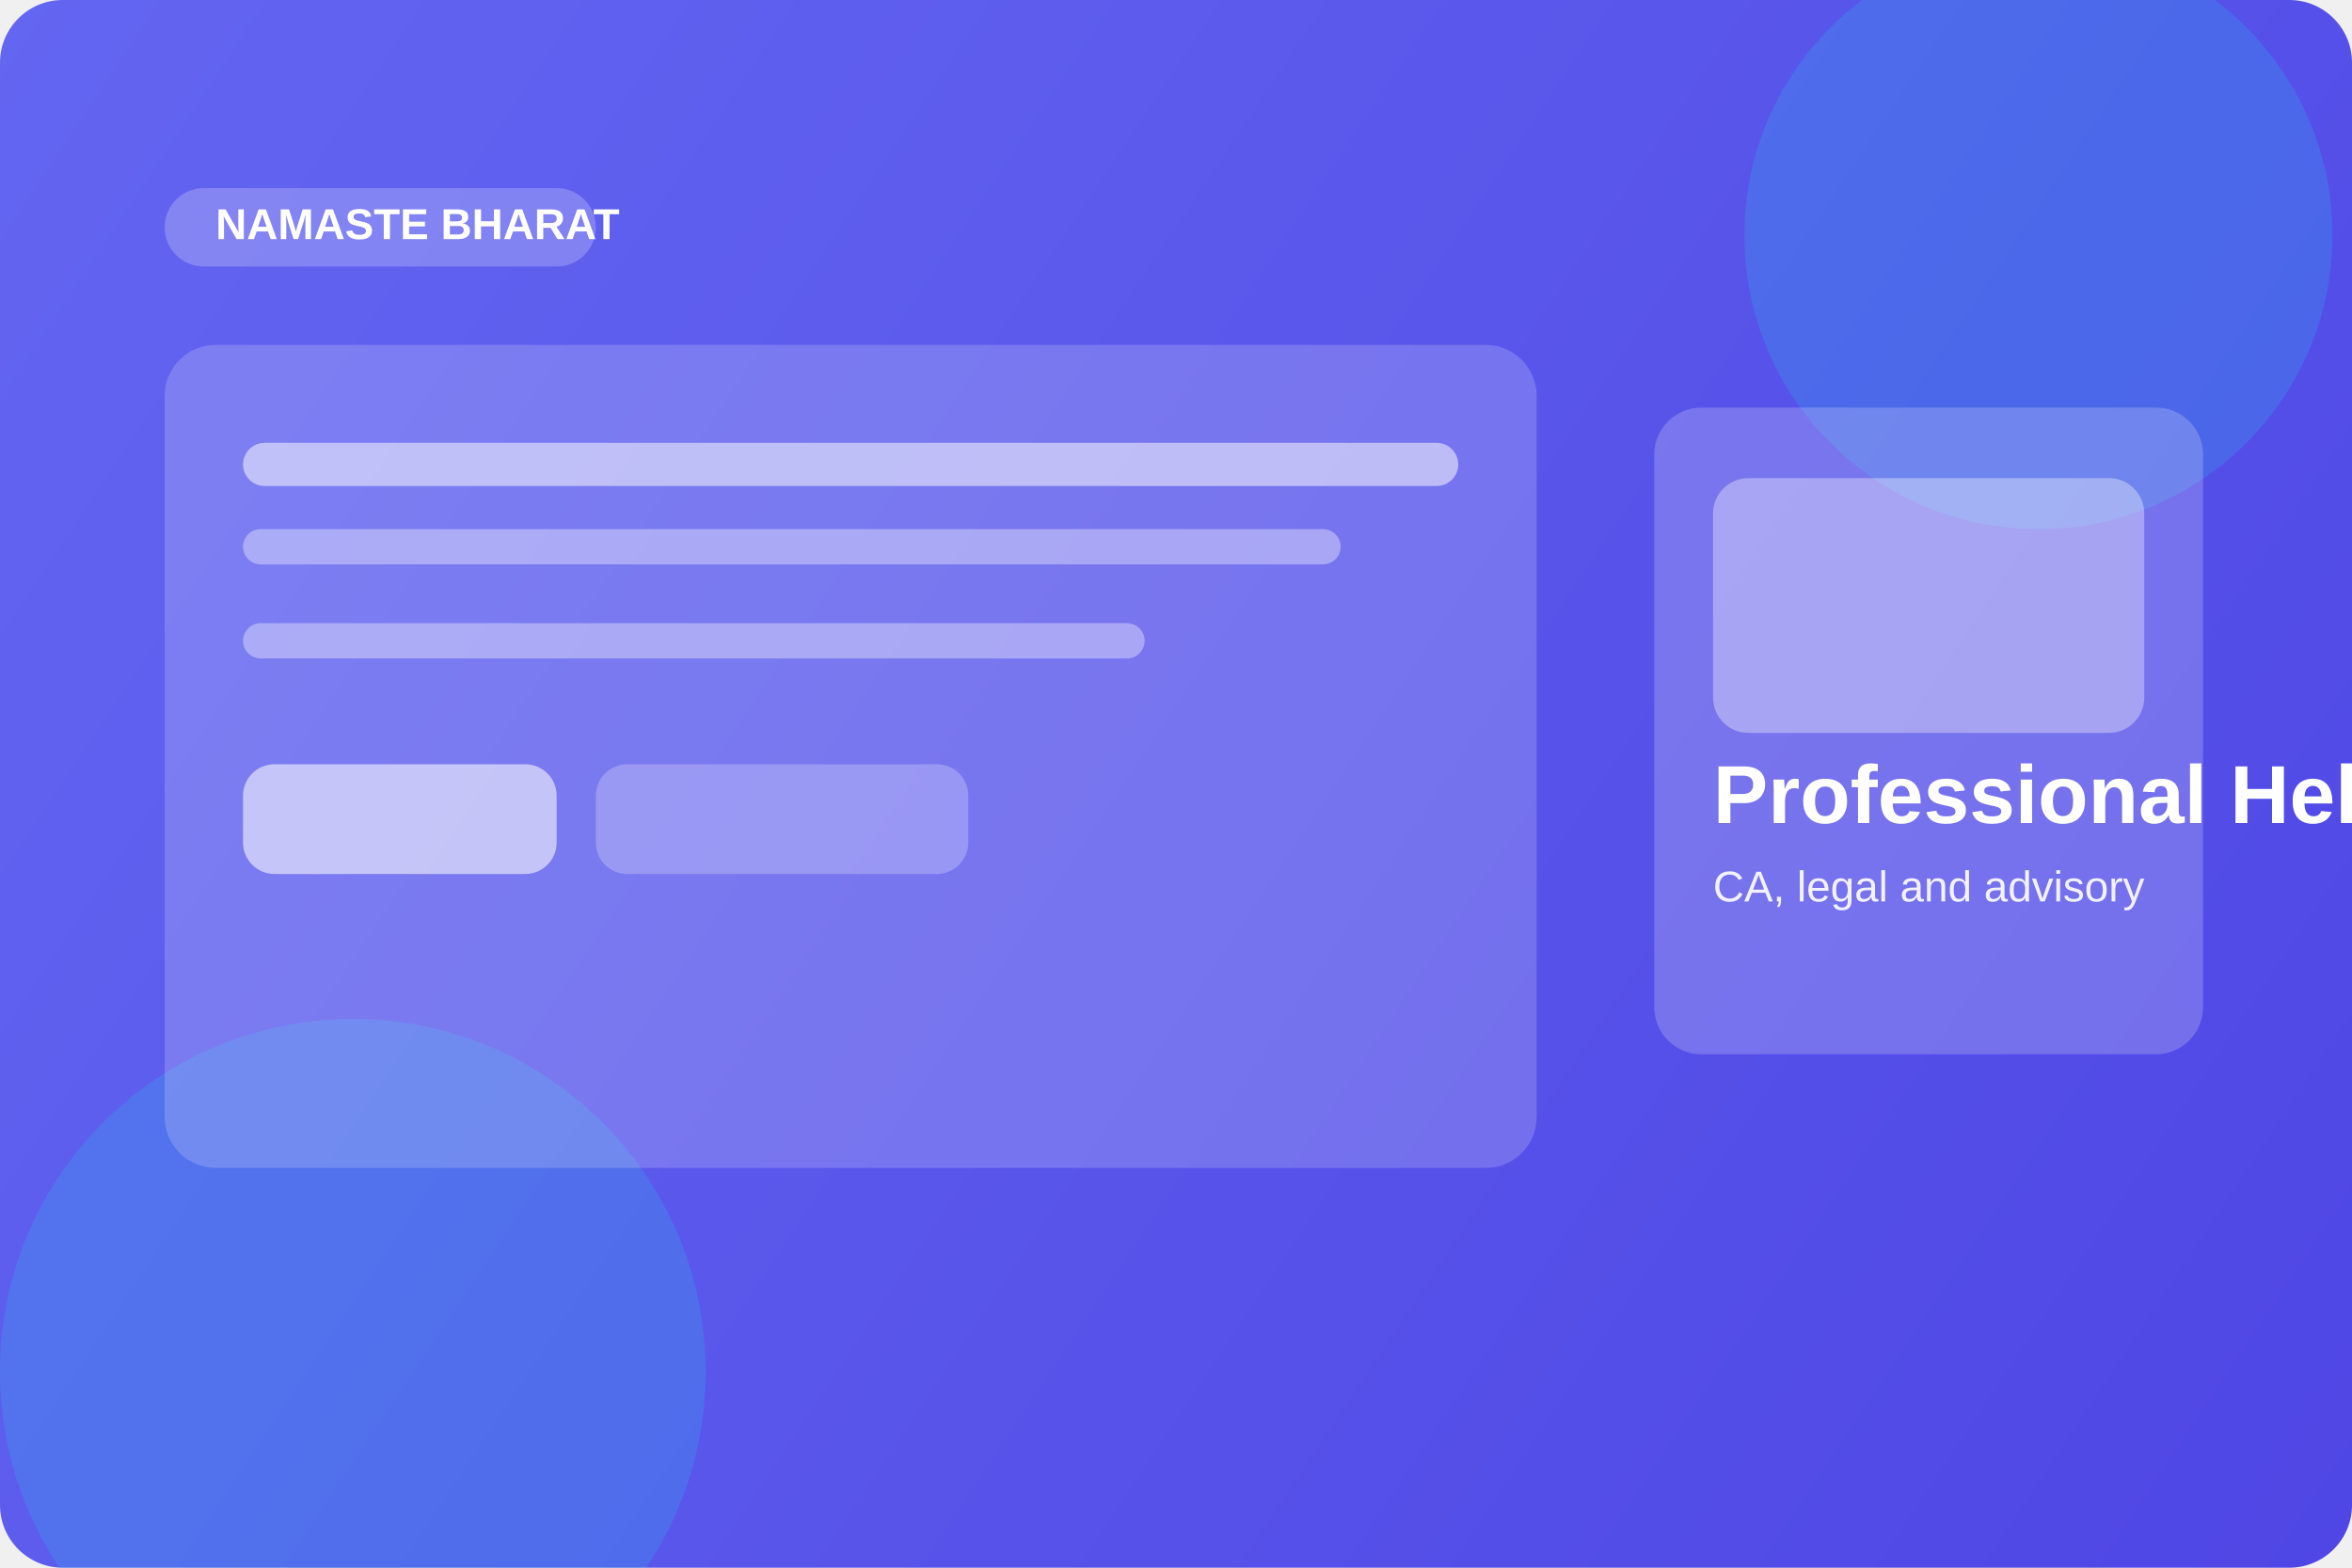
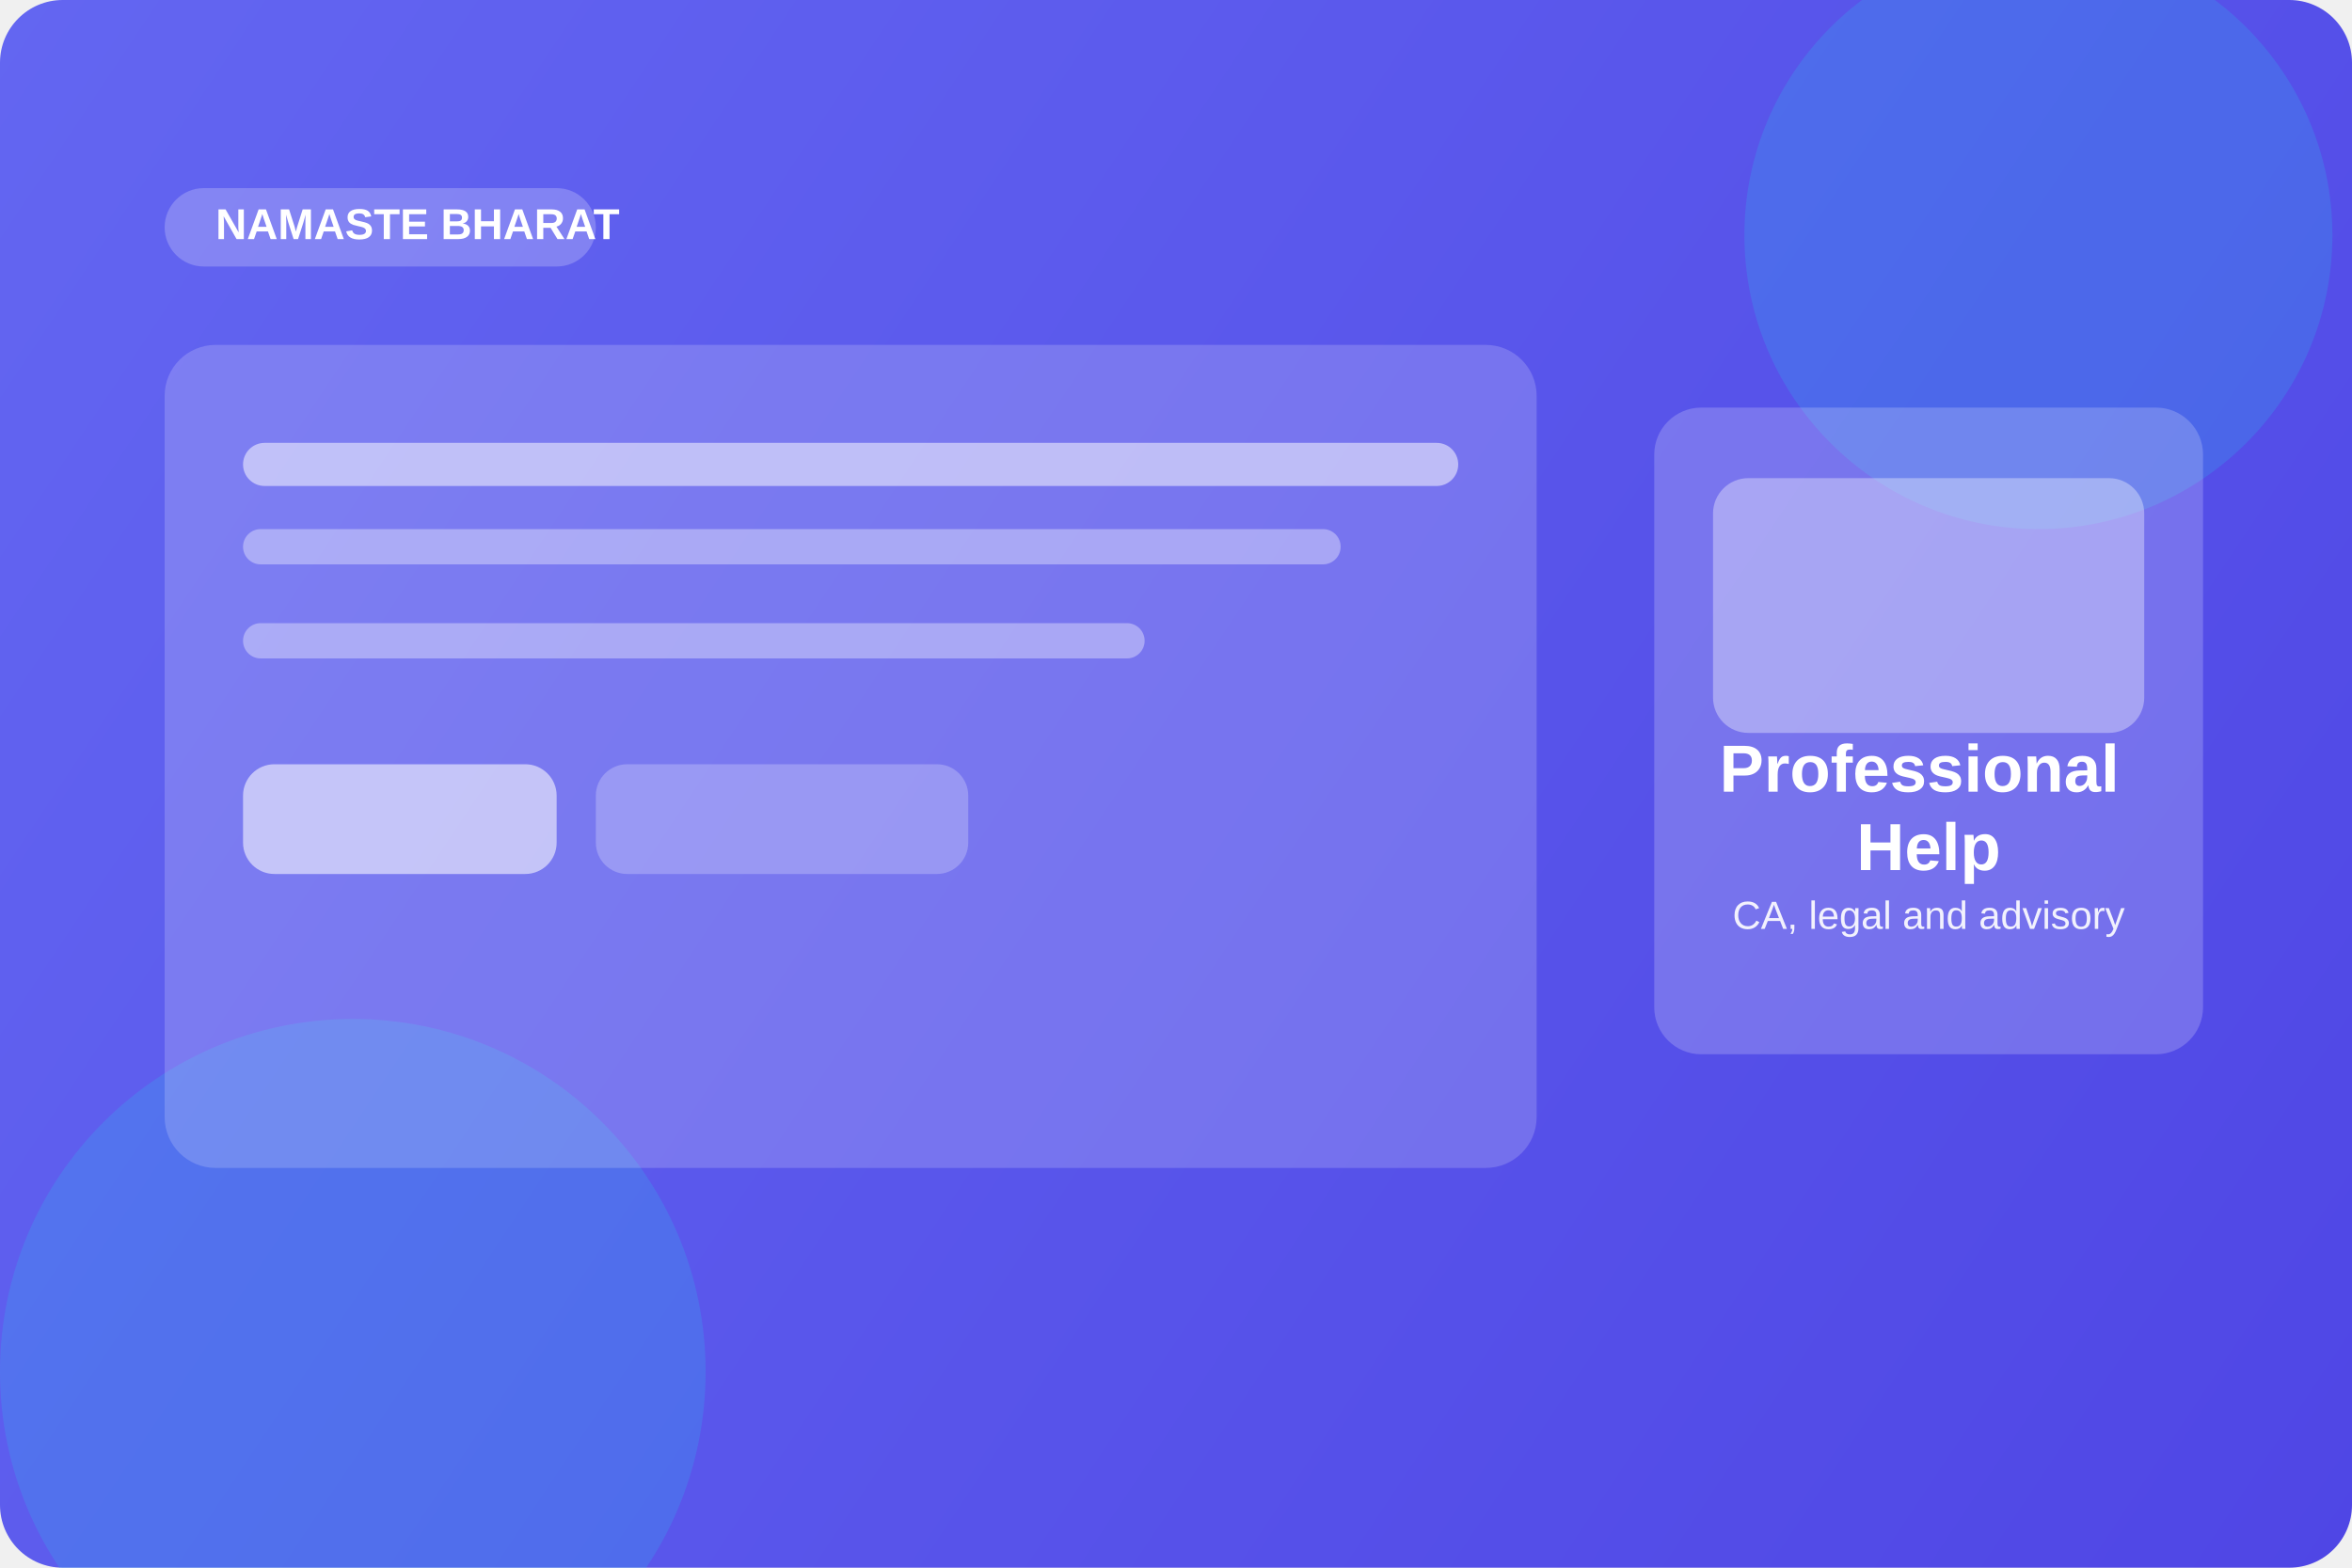
<svg xmlns="http://www.w3.org/2000/svg" width="1200" height="800" viewBox="0 0 1200 800" fill="none">
  <defs>
    <linearGradient id="g" x1="0" y1="0" x2="1200" y2="800" gradientUnits="userSpaceOnUse">
      <stop stop-color="#6366F1" />
      <stop offset="1" stop-color="#4F46E5" />
    </linearGradient>
  </defs>
  <rect width="1200" height="800" rx="32" fill="url(#g)" />
  <circle cx="1040" cy="120" r="150" fill="#22D3EE" fill-opacity="0.18" />
  <circle cx="180" cy="700" r="180" fill="#22D3EE" fill-opacity="0.18" />
  <rect x="84" y="96" width="220" height="40" rx="20" fill="white" fill-opacity="0.22" />
  <text x="110" y="122" fill="white" font-size="22" font-family="Arial, sans-serif" font-weight="700">NAMASTE BHARAT</text>
  <rect x="84" y="176" width="700" height="420" rx="26" fill="white" fill-opacity="0.18" />
  <rect x="124" y="226" width="620" height="22" rx="11" fill="white" fill-opacity="0.52" />
  <rect x="124" y="270" width="560" height="18" rx="9" fill="white" fill-opacity="0.36" />
  <rect x="124" y="318" width="460" height="18" rx="9" fill="white" fill-opacity="0.36" />
  <rect x="124" y="390" width="160" height="56" rx="16" fill="white" fill-opacity="0.56" />
  <rect x="304" y="390" width="190" height="56" rx="16" fill="white" fill-opacity="0.24" />
  <rect x="844" y="208" width="280" height="330" rx="24" fill="white" fill-opacity="0.2" />
  <rect x="874" y="244" width="220" height="130" rx="18" fill="white" fill-opacity="0.35" />
-   <text x="874" y="420" fill="white" font-size="42" font-family="Arial, sans-serif" font-weight="700">Professional Help</text>
-   <text x="874" y="460" fill="white" fill-opacity="0.9" font-size="22" font-family="Arial, sans-serif">CA, legal and advisory</text>
+   <text x="984" y="404" text-anchor="middle" fill="white" font-size="34" font-family="Arial, sans-serif" font-weight="700">
+     <tspan x="984" dy="0">Professional</tspan>
+     <tspan x="984" dy="40">Help</tspan>
+   </text>
+   <text x="984" y="474" text-anchor="middle" fill="white" fill-opacity="0.9" font-size="20" font-family="Arial, sans-serif">CA, legal and advisory</text>
</svg>
